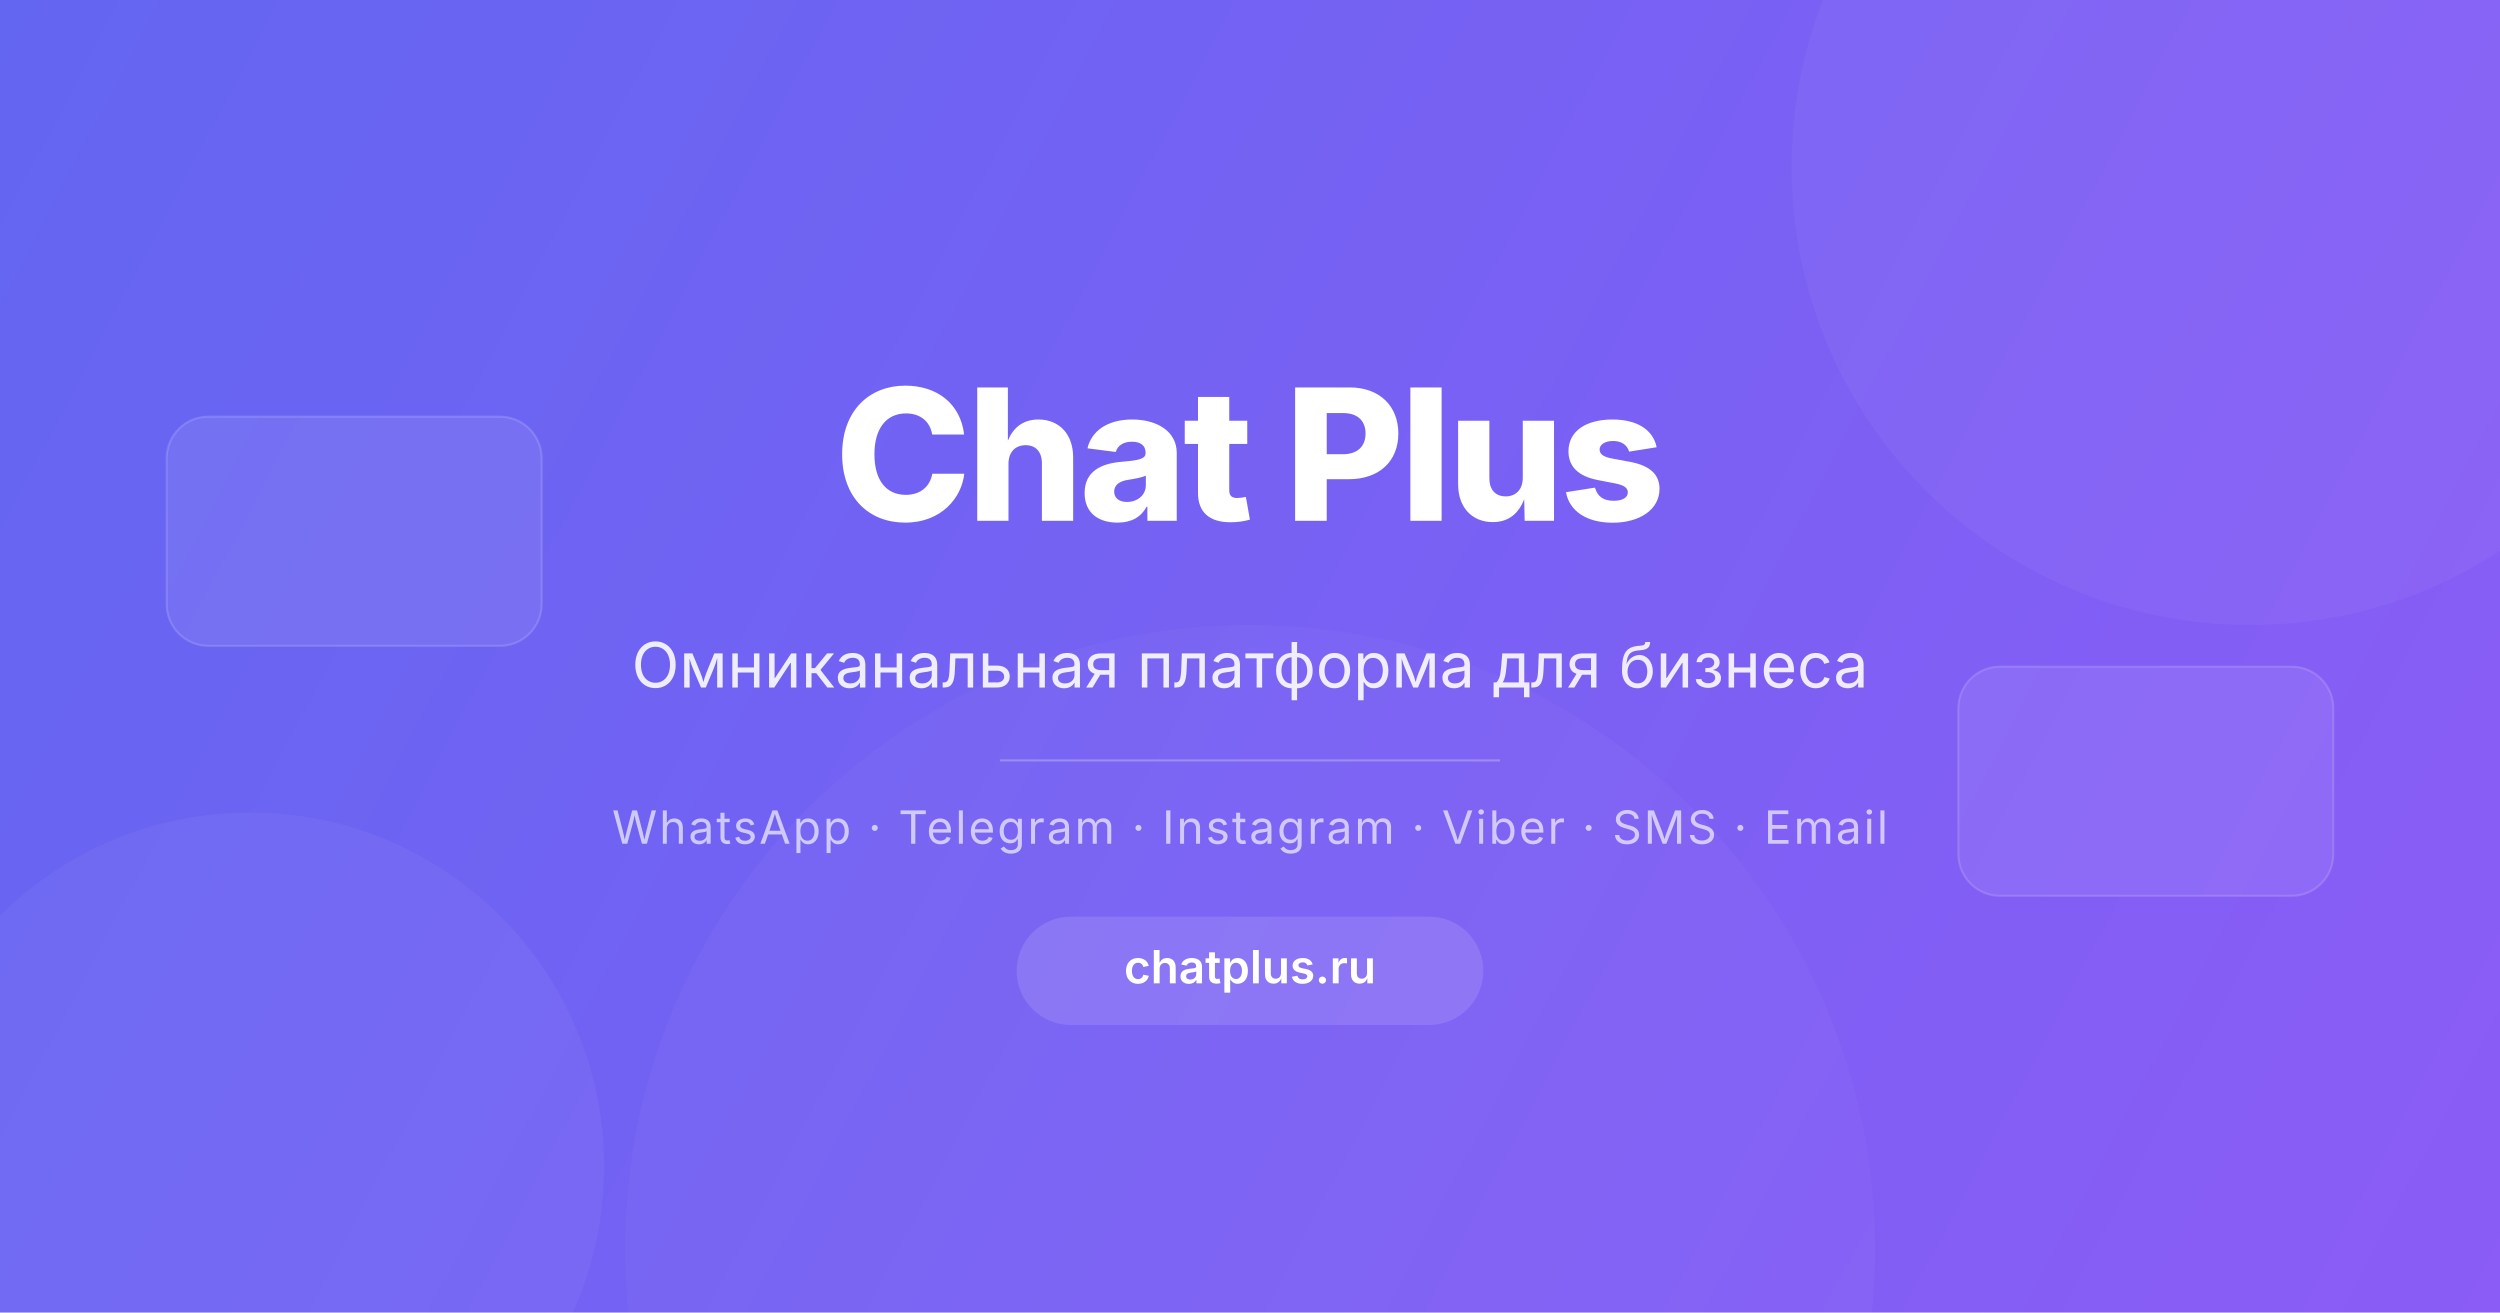
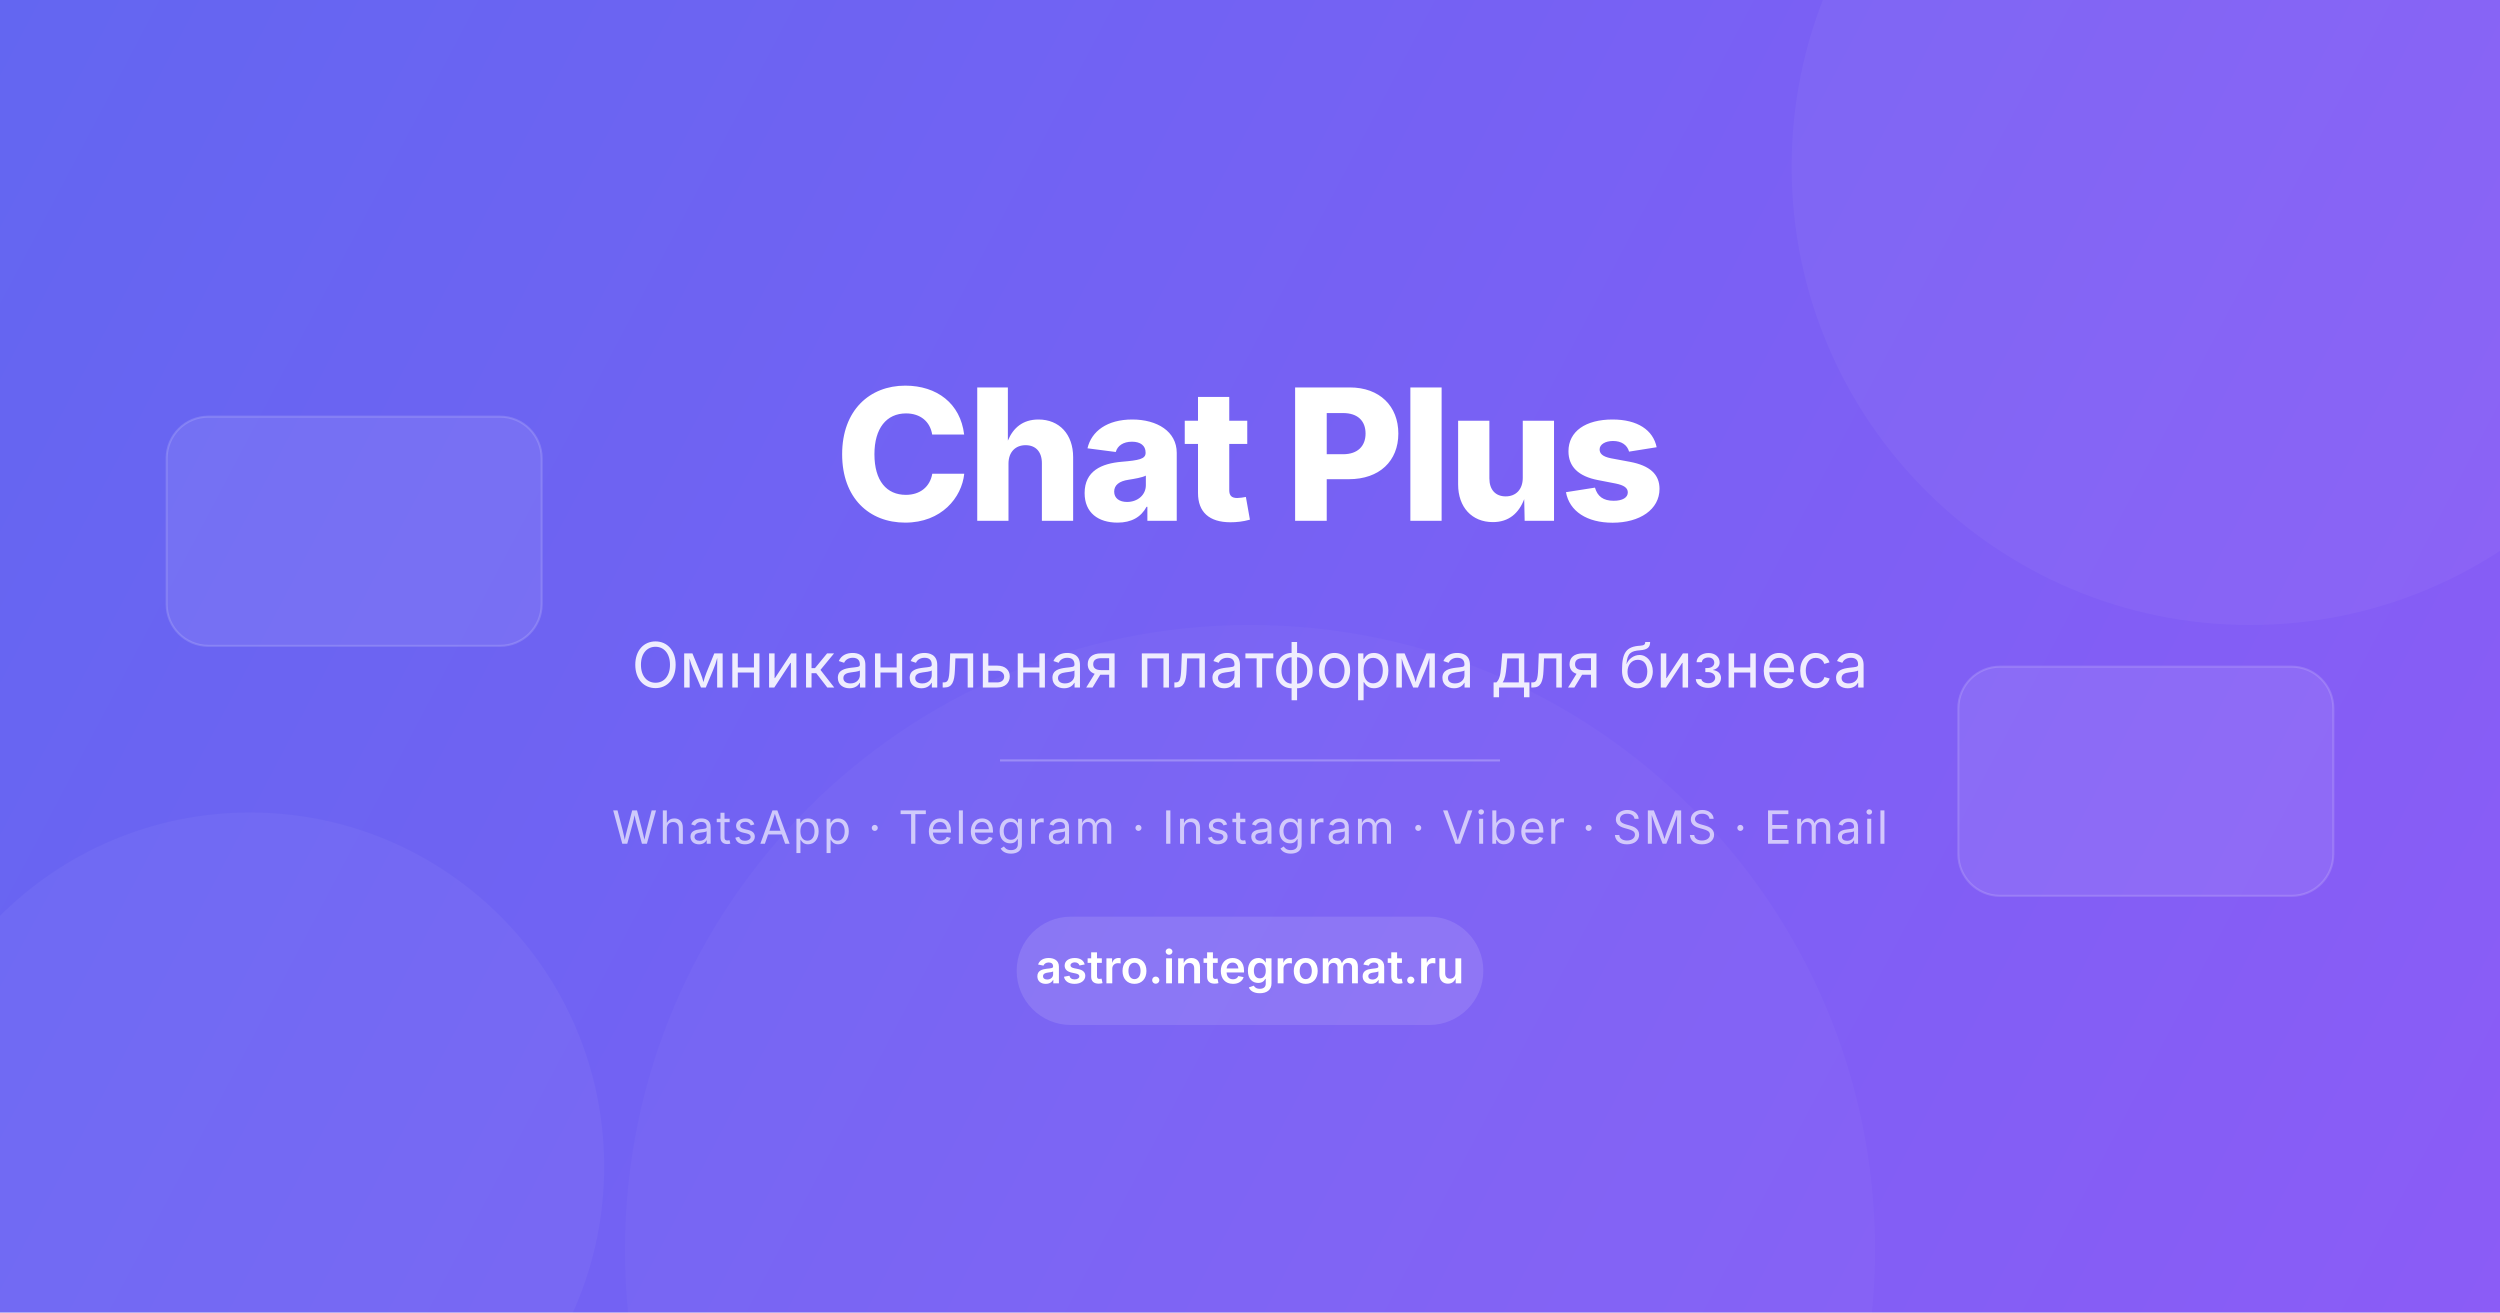
<svg xmlns="http://www.w3.org/2000/svg" width="1200" height="630" viewBox="0 0 1200 630">
  <defs>
    <linearGradient id="bg" x1="0" y1="0" x2="1200" y2="630" gradientUnits="userSpaceOnUse">
      <stop offset="0%" stop-color="#6366f1" />
      <stop offset="100%" stop-color="#8b5cf6" />
    </linearGradient>
  </defs>
  <rect width="1200" height="630" fill="url(#bg)" />
  <circle cx="1080" cy="80" r="220" fill="white" fill-opacity="0.04" />
  <circle cx="120" cy="560" r="170" fill="white" fill-opacity="0.04" />
  <circle cx="600" cy="600" r="300" fill="white" fill-opacity="0.03" />
  <rect x="80" y="200" width="180" height="110" rx="20" fill="white" fill-opacity="0.08" />
  <rect x="80" y="200" width="180" height="110" rx="20" fill="none" stroke="white" stroke-opacity="0.15" stroke-width="1" />
  <rect x="940" y="320" width="180" height="110" rx="20" fill="white" fill-opacity="0.08" />
  <rect x="940" y="320" width="180" height="110" rx="20" fill="none" stroke="white" stroke-opacity="0.15" stroke-width="1" />
  <text x="600" y="250" font-family="Inter, -apple-system, system-ui, sans-serif" font-weight="800" font-size="88" fill="white" text-anchor="middle" letter-spacing="-2">Chat Plus</text>
  <text x="600" y="330" font-family="Inter, -apple-system, system-ui, sans-serif" font-weight="400" font-size="30" fill="white" fill-opacity="0.88" text-anchor="middle">Омниканальная платформа для бизнеса</text>
  <line x1="480" y1="365" x2="720" y2="365" stroke="white" stroke-opacity="0.25" stroke-width="1" />
  <text x="600" y="405" font-family="Inter, -apple-system, system-ui, sans-serif" font-size="22" fill="white" fill-opacity="0.65" text-anchor="middle" letter-spacing="1">WhatsApp · Telegram · Instagram · Viber · SMS · Email</text>
  <rect x="488" y="440" width="224" height="52" rx="26" fill="white" fill-opacity="0.12" />
-   <text x="600" y="472" font-family="Inter, -apple-system, system-ui, sans-serif" font-weight="600" font-size="22" fill="white" text-anchor="middle">chatplus.ru</text>
+   <text x="600" y="472" font-family="Inter, -apple-system, system-ui, sans-serif" font-weight="600" font-size="22" fill="white" text-anchor="middle">astro.integromat.ru</text>
</svg>
